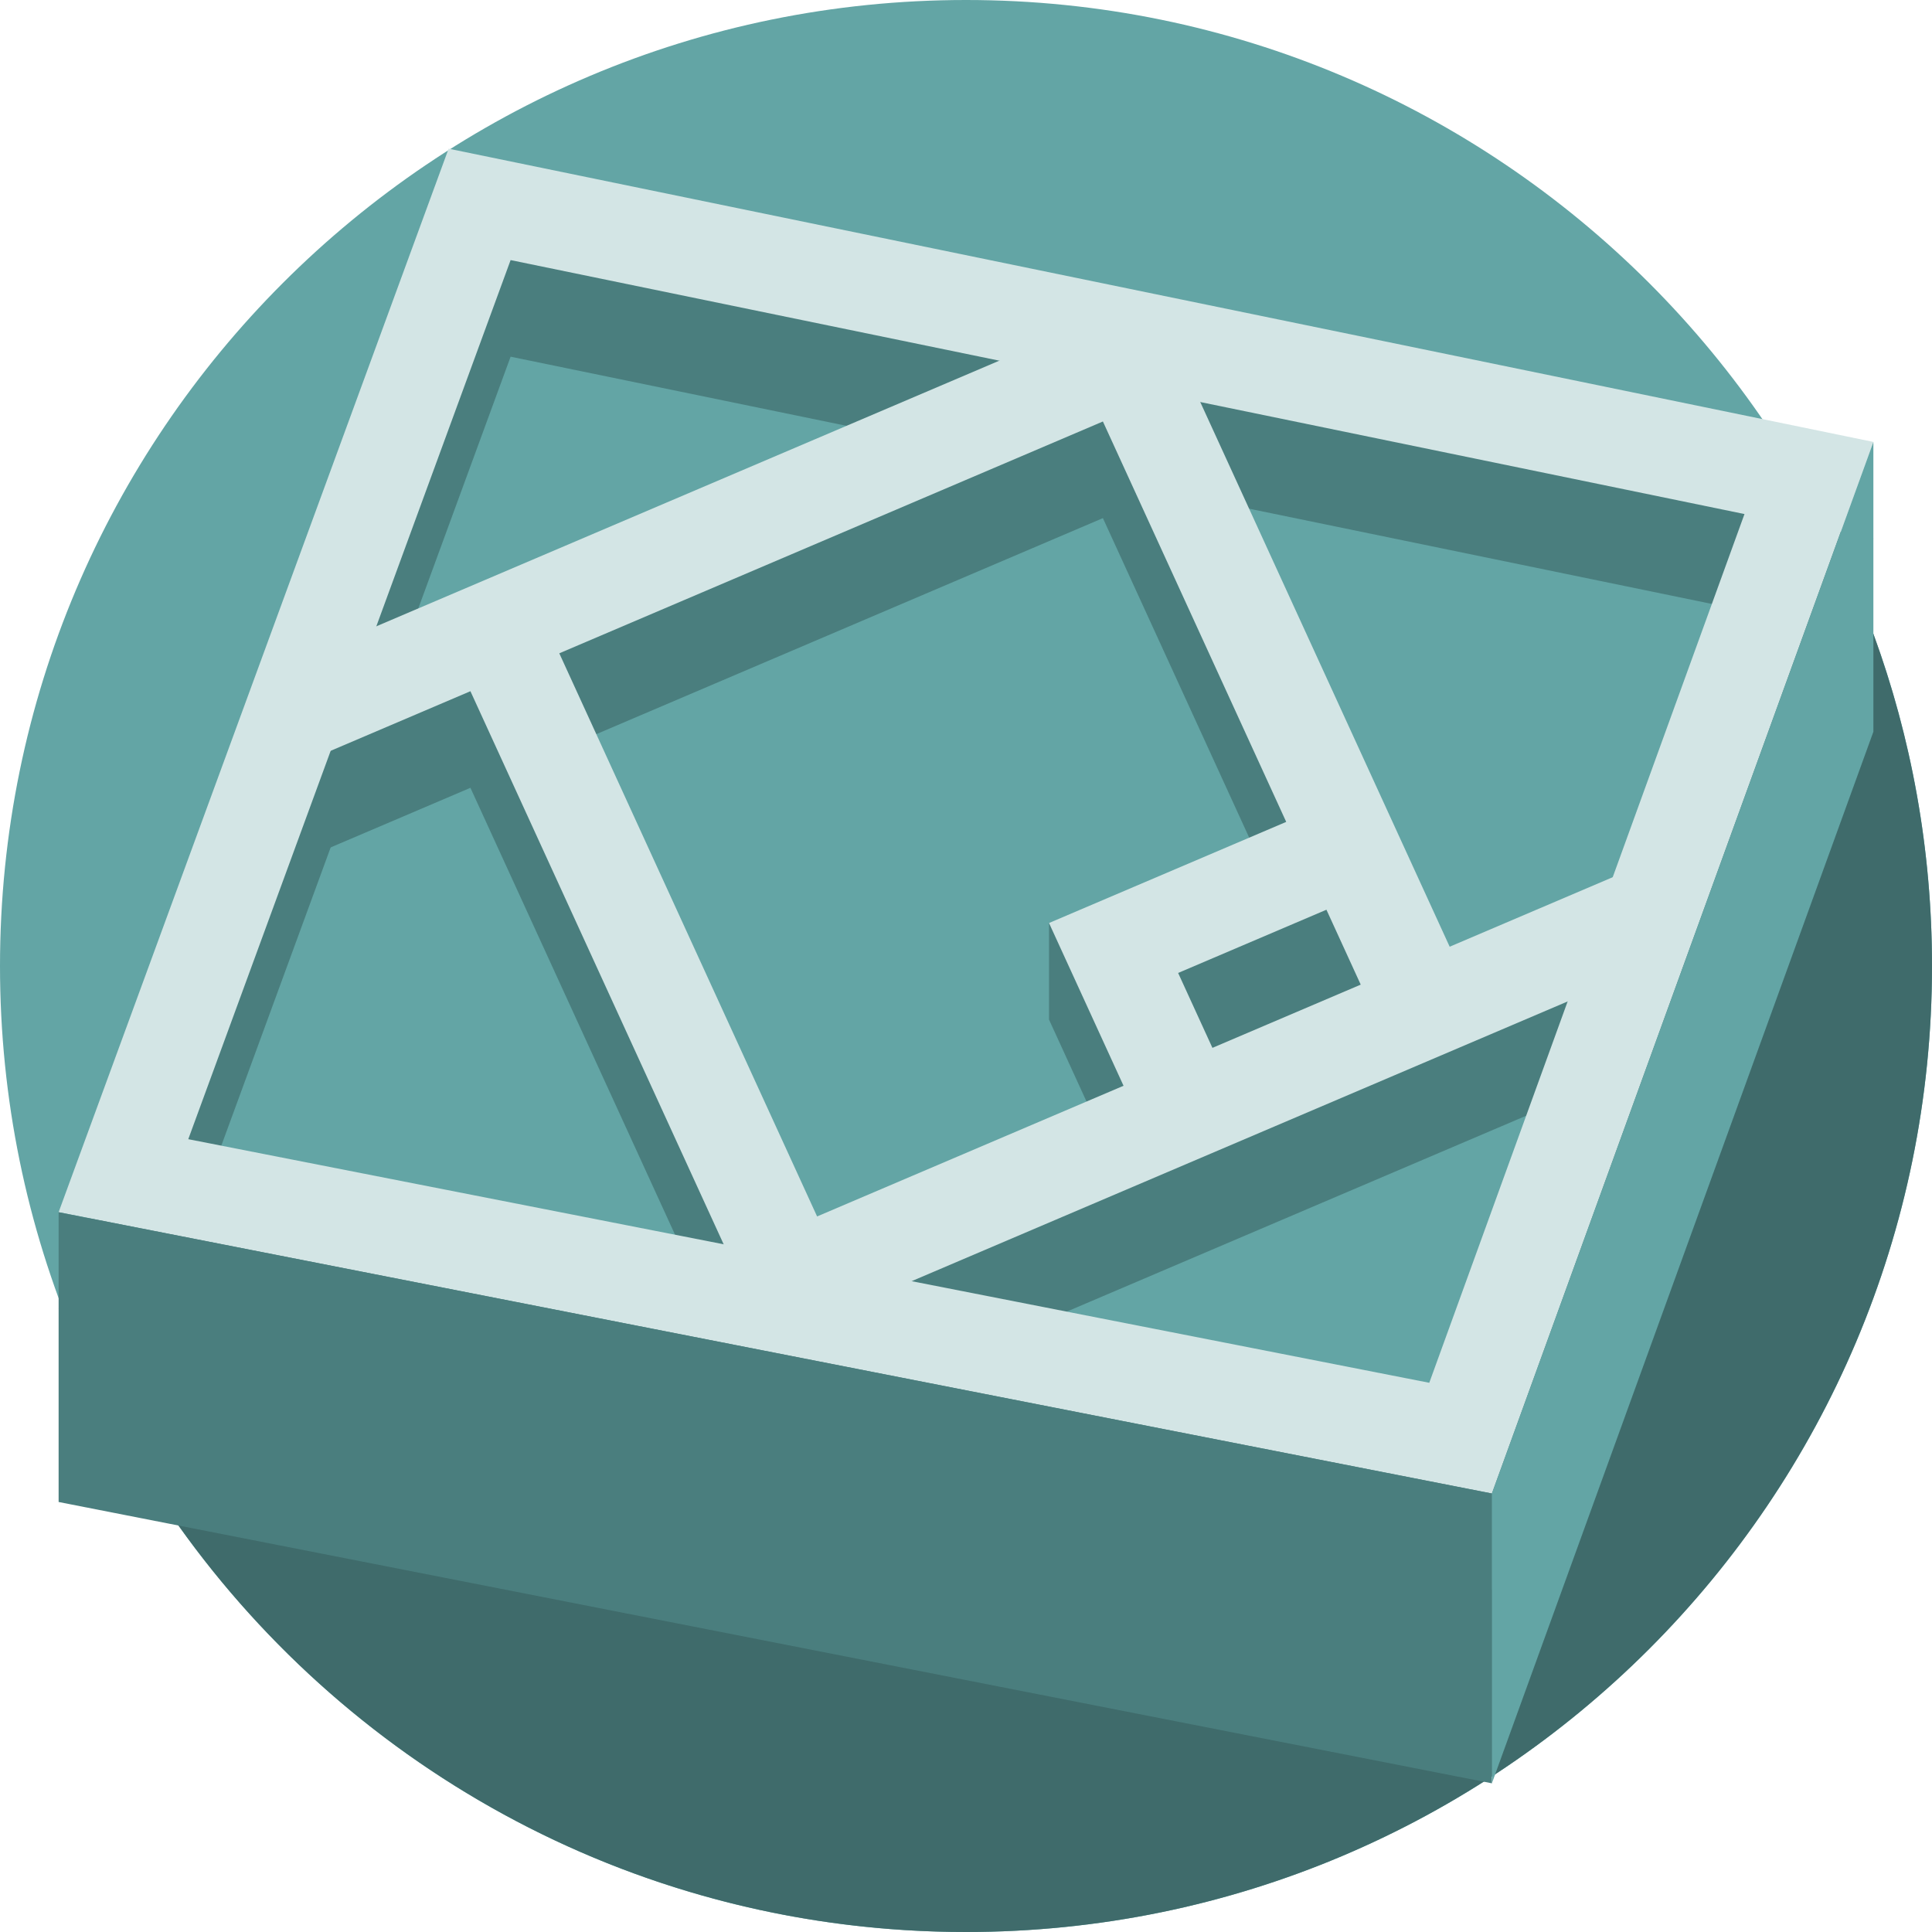
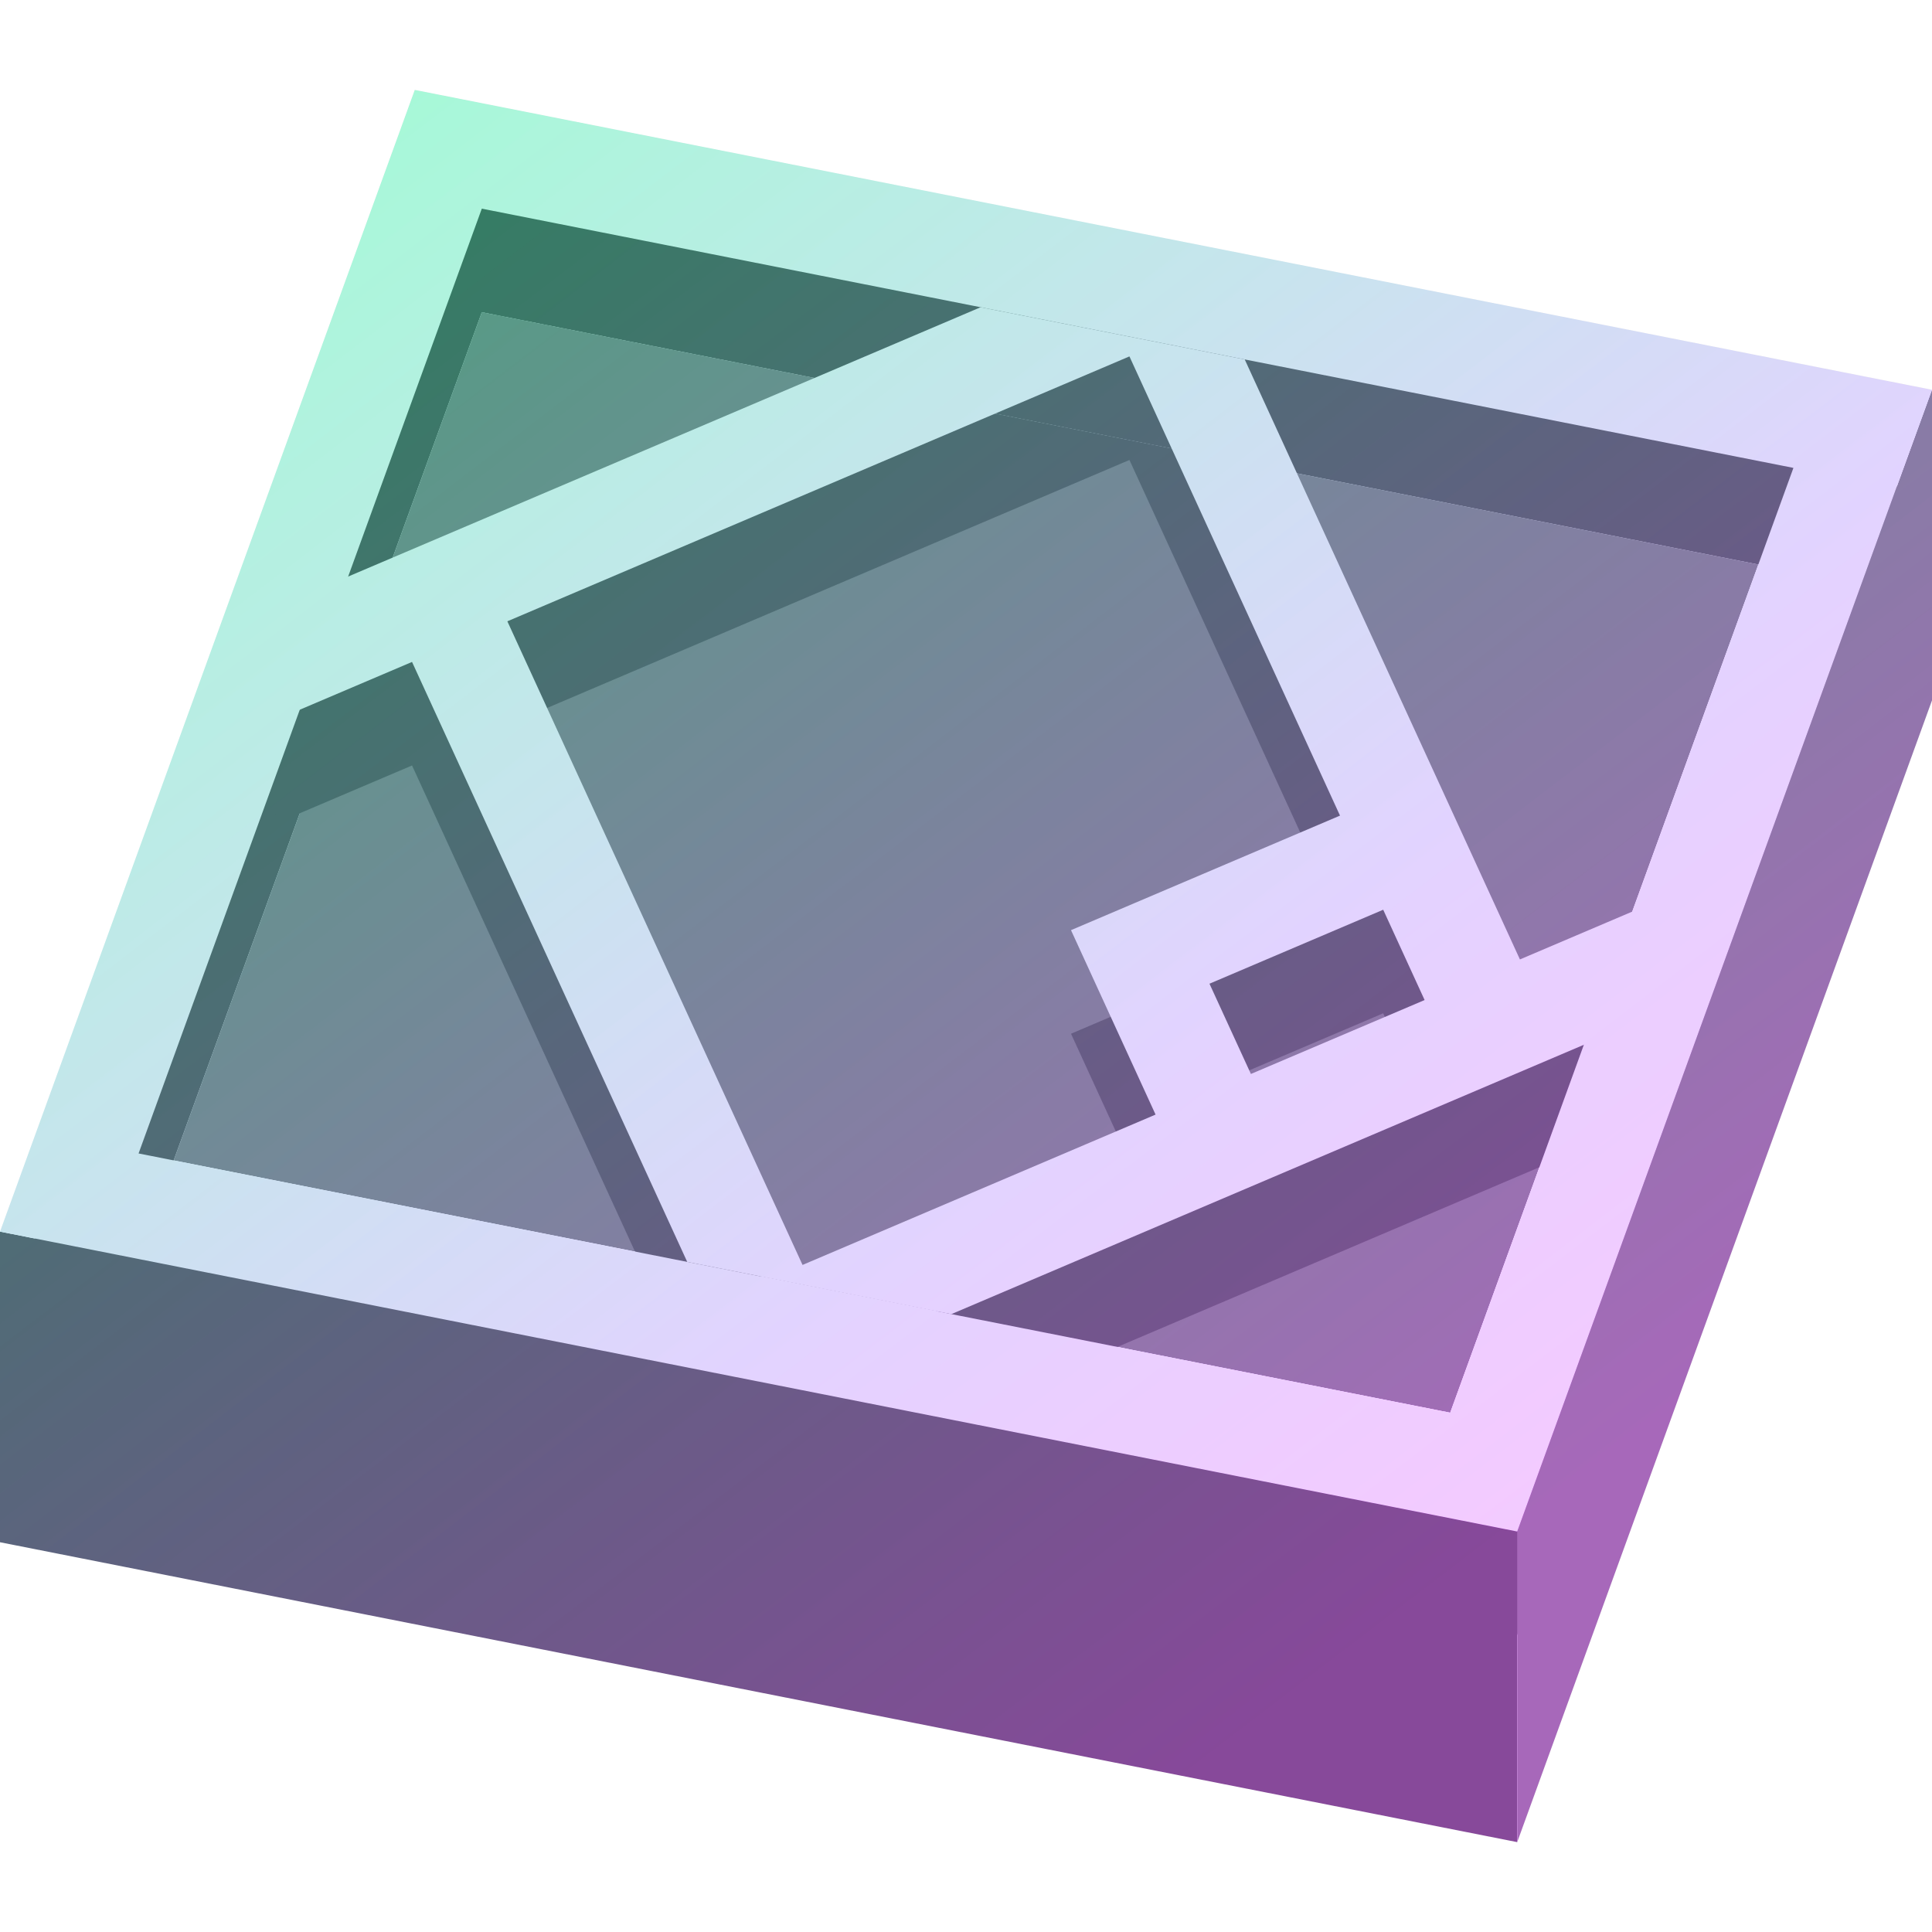
- <svg xmlns="http://www.w3.org/2000/svg" width="100mm" height="100mm" viewBox="0 0 100 100" version="1.1" id="svg8">
-   <defs id="defs2" />
-   <g id="layer1">
-     <path style="opacity:1;fill:#63a5a5;fill-opacity:1;fill-rule:nonzero;stroke:none;stroke-width:5;stroke-linecap:square;stroke-miterlimit:4;stroke-dasharray:none;stroke-opacity:1;paint-order:stroke fill markers" d="M 100,50 A 50,50 0 0 1 50,100 50,50 0 0 1 0,50 50,50 0 0 1 50,2.7e-6 50,50 0 0 1 100,50 Z" id="path838-8" />
-     <path style="opacity:1;fill:#3f6b6b;fill-opacity:1;fill-rule:nonzero;stroke:none;stroke-width:5;stroke-linecap:square;stroke-miterlimit:4;stroke-dasharray:none;stroke-opacity:1;paint-order:stroke fill markers" d="M 100,50 C 100,77.614 77.614,100 50,100 33.18,100 18.299,91.694 9.236,78.96 L 96.966,32.808 C 98.929,38.169 100,43.959 100,50 Z" id="path838" />
-     <path style="fill:#63a5a5;fill-opacity:1;stroke:none;stroke-width:0.265px;stroke-linecap:butt;stroke-linejoin:miter;stroke-opacity:1" d="M 26.429,18.462 9.745,63.964 73.979,76.573 90.294,31.607 Z" id="path949" />
-     <path style="color:#000000;font-style:normal;font-variant:normal;font-weight:normal;font-stretch:normal;font-size:medium;line-height:normal;font-family:sans-serif;font-variant-ligatures:normal;font-variant-position:normal;font-variant-caps:normal;font-variant-numeric:normal;font-variant-alternates:normal;font-feature-settings:normal;text-indent:0;text-align:start;text-decoration:none;text-decoration-line:none;text-decoration-style:solid;text-decoration-color:#000000;letter-spacing:normal;word-spacing:normal;text-transform:none;writing-mode:lr-tb;direction:ltr;text-orientation:mixed;dominant-baseline:auto;baseline-shift:baseline;text-anchor:start;white-space:normal;shape-padding:0;clip-rule:nonzero;display:inline;overflow:visible;visibility:visible;opacity:1;isolation:auto;mix-blend-mode:normal;color-interpolation:sRGB;color-interpolation-filters:linearRGB;solid-color:#000000;solid-opacity:1;vector-effect:none;fill:#4a7e7e;fill-opacity:1;fill-rule:nonzero;stroke:none;stroke-width:5;stroke-linecap:butt;stroke-linejoin:miter;stroke-miterlimit:4;stroke-dasharray:none;stroke-dashoffset:0;stroke-opacity:1;color-rendering:auto;image-rendering:auto;shape-rendering:auto;text-rendering:auto;enable-background:accumulate" d="m 59.606,20.308 -45.445,19.377 1.961,4.6 8.227,-3.508 15.428,33.695 46.658,-19.895 -1.961,-4.6 -9.439,4.025 z m -2.52,6.51 9.488,20.723 -12.277,0.234 0,5 3.857,8.424 -15.861,6.764 -13.344,-29.146 z m 11.57,25.27 1.775,3.877 -7.676,3.273 -1.775,-3.877 z" id="path962" />
-     <path style="color:#000000;font-style:normal;font-variant:normal;font-weight:normal;font-stretch:normal;font-size:medium;line-height:normal;font-family:sans-serif;font-variant-ligatures:normal;font-variant-position:normal;font-variant-caps:normal;font-variant-numeric:normal;font-variant-alternates:normal;font-feature-settings:normal;text-indent:0;text-align:start;text-decoration:none;text-decoration-line:none;text-decoration-style:solid;text-decoration-color:#000000;letter-spacing:normal;word-spacing:normal;text-transform:none;writing-mode:lr-tb;direction:ltr;text-orientation:mixed;dominant-baseline:auto;baseline-shift:baseline;text-anchor:start;white-space:normal;shape-padding:0;clip-rule:nonzero;display:inline;overflow:visible;visibility:visible;opacity:1;isolation:auto;mix-blend-mode:normal;color-interpolation:sRGB;color-interpolation-filters:linearRGB;solid-color:#000000;solid-opacity:1;vector-effect:none;fill:#4a7e7e;fill-opacity:1;fill-rule:nonzero;stroke:none;stroke-width:5;stroke-linecap:butt;stroke-linejoin:miter;stroke-miterlimit:4;stroke-dasharray:none;stroke-dashoffset:0;stroke-opacity:1;color-rendering:auto;image-rendering:auto;shape-rendering:auto;text-rendering:auto;enable-background:accumulate" d="M 23.22,12.696 22.478,14.72 3.034,67.743 77.22,82.304 96.966,27.874 Z M 26.429,18.462 90.294,31.607 73.979,76.573 9.745,63.964 Z" id="path44" />
-     <path style="color:#000000;font-style:normal;font-variant:normal;font-weight:normal;font-stretch:normal;font-size:medium;line-height:normal;font-family:sans-serif;font-variant-ligatures:normal;font-variant-position:normal;font-variant-caps:normal;font-variant-numeric:normal;font-variant-alternates:normal;font-feature-settings:normal;text-indent:0;text-align:start;text-decoration:none;text-decoration-line:none;text-decoration-style:solid;text-decoration-color:#000000;letter-spacing:normal;word-spacing:normal;text-transform:none;writing-mode:lr-tb;direction:ltr;text-orientation:mixed;dominant-baseline:auto;baseline-shift:baseline;text-anchor:start;white-space:normal;shape-padding:0;clip-rule:nonzero;display:inline;overflow:visible;visibility:visible;opacity:1;isolation:auto;mix-blend-mode:normal;color-interpolation:sRGB;color-interpolation-filters:linearRGB;solid-color:#000000;solid-opacity:1;vector-effect:none;fill:#d3e5e5;fill-opacity:1;fill-rule:nonzero;stroke:none;stroke-width:5;stroke-linecap:butt;stroke-linejoin:miter;stroke-miterlimit:4;stroke-dasharray:none;stroke-dashoffset:0;stroke-opacity:1;color-rendering:auto;image-rendering:auto;shape-rendering:auto;text-rendering:auto;enable-background:accumulate" d="m 59.606,15.308 -45.445,19.377 1.961,4.6 8.227,-3.508 15.428,33.695 46.658,-19.895 -1.961,-4.6 -9.439,4.025 z m -2.52,6.508 9.488,20.725 -12.277,5.234 3.857,8.424 -15.861,6.764 -13.344,-29.148 z m 11.57,25.271 1.775,3.877 -7.676,3.273 -1.775,-3.877 z" id="path962-4" />
-     <path style="color:#000000;font-style:normal;font-variant:normal;font-weight:normal;font-stretch:normal;font-size:medium;line-height:normal;font-family:sans-serif;font-variant-ligatures:normal;font-variant-position:normal;font-variant-caps:normal;font-variant-numeric:normal;font-variant-alternates:normal;font-feature-settings:normal;text-indent:0;text-align:start;text-decoration:none;text-decoration-line:none;text-decoration-style:solid;text-decoration-color:#000000;letter-spacing:normal;word-spacing:normal;text-transform:none;writing-mode:lr-tb;direction:ltr;text-orientation:mixed;dominant-baseline:auto;baseline-shift:baseline;text-anchor:start;white-space:normal;shape-padding:0;clip-rule:nonzero;display:inline;overflow:visible;visibility:visible;opacity:1;isolation:auto;mix-blend-mode:normal;color-interpolation:sRGB;color-interpolation-filters:linearRGB;solid-color:#000000;solid-opacity:1;vector-effect:none;fill:#d3e5e5;fill-opacity:1;fill-rule:nonzero;stroke:none;stroke-width:5;stroke-linecap:butt;stroke-linejoin:miter;stroke-miterlimit:4;stroke-dasharray:none;stroke-dashoffset:0;stroke-opacity:1;color-rendering:auto;image-rendering:auto;shape-rendering:auto;text-rendering:auto;enable-background:accumulate" d="M 23.22,7.696 22.478,9.72 3.034,62.743 77.22,77.304 96.966,22.874 Z M 26.429,13.462 90.294,26.607 73.979,71.573 9.745,58.964 Z" id="path44-4" />
-     <path style="opacity:1;fill:#4a7e7e;fill-opacity:1;fill-rule:nonzero;stroke:none;stroke-width:5;stroke-linecap:square;stroke-miterlimit:4;stroke-dasharray:none;stroke-opacity:1;paint-order:stroke fill markers" d="M 3.034,62.743 77.22,77.304 V 92.304 L 3.034,77.743 Z" id="rect941" />
-     <path style="opacity:1;fill:#63a5a5;fill-opacity:1;fill-rule:nonzero;stroke:none;stroke-width:5;stroke-linecap:square;stroke-miterlimit:4;stroke-dasharray:none;stroke-opacity:1;paint-order:stroke fill markers" d="m 77.22,77.304 19.746,-54.429 v 15 l -19.746,54.429 z" id="rect944" />
-     <path style="opacity:1;fill:#63a5a5;fill-opacity:1;fill-rule:nonzero;stroke:none;stroke-width:5;stroke-linecap:square;stroke-miterlimit:4;stroke-dasharray:none;stroke-opacity:1;paint-order:stroke fill markers" d="m 54.298,47.775 v 0 l -2e-6,5 v 0 z" id="rect856" />
+ <svg xmlns="http://www.w3.org/2000/svg" xmlns:xlink="http://www.w3.org/1999/xlink" width="100mm" height="100mm" viewBox="0 0 100 100" version="1.1" id="svg8" enable-background="new">
+   <defs id="defs2">
+     <linearGradient id="linearGradient1360">
+       <stop style="stop-color:#aeffdf;stop-opacity:1" offset="0" id="stop1356" />
+       <stop style="stop-color:#ecaeff;stop-opacity:1" offset="1" id="stop1358" />
+     </linearGradient>
+     <filter style="color-interpolation-filters:sRGB" id="filter1333">
+       <feBlend mode="color" in2="BackgroundImage" id="feBlend1335" />
+     </filter>
+     <linearGradient xlink:href="#linearGradient1360" id="linearGradient1366" x1="21.467" y1="4.652" x2="78.531" y2="79.27" gradientUnits="userSpaceOnUse" />
+   </defs>
+   <g id="layer1" style="display:inline">
+     <path style="opacity:1;fill:#63a5a5;fill-opacity:1;fill-rule:nonzero;stroke:none;stroke-width:5;stroke-linecap:square;stroke-miterlimit:4;stroke-dasharray:none;stroke-opacity:1;paint-order:stroke fill markers" d="m 200,2.7000001e-6 h 100 V 100 h -100 z" id="rect825" />
+     <path style="opacity:1;fill:#90bfbf;fill-opacity:1;fill-rule:nonzero;stroke:none;stroke-width:5;stroke-linecap:square;stroke-miterlimit:4;stroke-dasharray:none;stroke-opacity:1;paint-order:stroke fill markers" d="m 220,2.0652558e-6 h 80 L 280,100 h -80 z" id="rect825-3" />
+     <path style="fill:none;stroke:#d3e5e5;stroke-width:5;stroke-linecap:butt;stroke-linejoin:miter;stroke-miterlimit:4;stroke-dasharray:none;stroke-opacity:1" d="m 250,2.7000001e-6 -50,50 50,50 50,-50 z" id="path849" />
+     <g id="g853-1" transform="translate(20.19601)" />
+     <path style="display:inline;fill:none;stroke:#d3e5e5;stroke-width:5;stroke-linecap:butt;stroke-linejoin:miter;stroke-miterlimit:4;stroke-dasharray:none;stroke-opacity:1" d="m 225,25 h 50 l -10,50 m 10,0 h -50 l 10,-50 m 15,50 2.5,-12.5 h 15" id="path849-0" />
+     <g id="g2232" transform="translate(4.6076236e-6,-4.651936)">
+       <path id="path1600" d="M 24.938,20.812 8.989,64.715 75.062,77.773 91.011,33.871 Z" style="fill:#848484;fill-opacity:1;stroke:none;stroke-width:0.265;stroke-linecap:butt;stroke-linejoin:miter;stroke-miterlimit:4;stroke-dasharray:none;stroke-opacity:1" />
+       <path id="path849-8-6" d="M 21.467,14.664 20.684,16.822 2.3581626e-6,73.76 78.531,89.282 100,30.185 Z m 3.471,6.149 39.489,7.804 28.401,5.613 L 75.062,83.133 7.172,69.715 Z" style="color:#000000;font-style:normal;font-variant:normal;font-weight:normal;font-stretch:normal;font-size:medium;line-height:normal;font-family:sans-serif;font-variant-ligatures:normal;font-variant-position:normal;font-variant-caps:normal;font-variant-numeric:normal;font-variant-alternates:normal;font-feature-settings:normal;text-indent:0;text-align:start;text-decoration:none;text-decoration-line:none;text-decoration-style:solid;text-decoration-color:#000000;letter-spacing:normal;word-spacing:normal;text-transform:none;writing-mode:lr-tb;direction:ltr;text-orientation:mixed;dominant-baseline:auto;baseline-shift:baseline;text-anchor:start;white-space:normal;shape-padding:0;clip-rule:nonzero;display:inline;overflow:visible;visibility:visible;opacity:1;isolation:auto;mix-blend-mode:normal;color-interpolation:sRGB;color-interpolation-filters:linearRGB;solid-color:#000000;solid-opacity:1;vector-effect:none;fill:#636565;fill-opacity:1;fill-rule:nonzero;stroke:none;stroke-width:5;stroke-linecap:butt;stroke-linejoin:miter;stroke-miterlimit:4;stroke-dasharray:none;stroke-dashoffset:0;stroke-opacity:1;color-rendering:auto;image-rendering:auto;shape-rendering:auto;text-rendering:auto;enable-background:accumulate" />
+       <path id="path849-0-1-8" d="m 50.756,25.915 -38.413,16.356 2.1,4.932 6.884,-2.931 14.244,31.055 13.671,2.702 38.413,-16.358 -2.1,-4.93 -6.884,2.931 -14.244,-31.056 z m 7.704,2.545 10.899,23.768 -13.924,5.929 4.378,9.547 -18.272,7.782 -15.279,-33.314 z m 13.135,28.64 2.144,4.675 -8.992,3.827 -2.144,-4.673 z" style="color:#000000;font-style:normal;font-variant:normal;font-weight:normal;font-stretch:normal;font-size:medium;line-height:normal;font-family:sans-serif;font-variant-ligatures:normal;font-variant-position:normal;font-variant-caps:normal;font-variant-numeric:normal;font-variant-alternates:normal;font-feature-settings:normal;text-indent:0;text-align:start;text-decoration:none;text-decoration-line:none;text-decoration-style:solid;text-decoration-color:#000000;letter-spacing:normal;word-spacing:normal;text-transform:none;writing-mode:lr-tb;direction:ltr;text-orientation:mixed;dominant-baseline:auto;baseline-shift:baseline;text-anchor:start;white-space:normal;shape-padding:0;clip-rule:nonzero;display:inline;overflow:visible;visibility:visible;opacity:1;isolation:auto;mix-blend-mode:normal;color-interpolation:sRGB;color-interpolation-filters:linearRGB;solid-color:#000000;solid-opacity:1;vector-effect:none;fill:#636565;fill-opacity:1;fill-rule:nonzero;stroke:none;stroke-width:5;stroke-linecap:butt;stroke-linejoin:miter;stroke-miterlimit:4;stroke-dasharray:none;stroke-dashoffset:0;stroke-opacity:1;color-rendering:auto;image-rendering:auto;shape-rendering:auto;text-rendering:auto;enable-background:accumulate" />
+       <path id="rect978" d="M 0,68.4 78.531,83.922 V 100 L 0,84.478 Z" style="opacity:1;fill:#636565;fill-opacity:1;fill-rule:nonzero;stroke:none;stroke-width:5;stroke-linecap:butt;stroke-linejoin:miter;stroke-miterlimit:4;stroke-dasharray:none;stroke-opacity:1;paint-order:stroke fill markers" />
+       <path id="rect978-6" d="M 78.531,83.922 100,24.825 V 40.904 L 78.531,100 Z" style="opacity:1;fill:#848484;fill-opacity:1;fill-rule:nonzero;stroke:none;stroke-width:5;stroke-linecap:butt;stroke-linejoin:miter;stroke-miterlimit:4;stroke-dasharray:none;stroke-opacity:1;paint-order:stroke fill markers" />
+       <g style="stroke-width:0.933" transform="matrix(1.071892,0,0,1.071892,-3.594607,1.057367)" id="g1571">
+         <path style="color:#000000;font-style:normal;font-variant:normal;font-weight:normal;font-stretch:normal;font-size:medium;line-height:normal;font-family:sans-serif;font-variant-ligatures:normal;font-variant-position:normal;font-variant-caps:normal;font-variant-numeric:normal;font-variant-alternates:normal;font-feature-settings:normal;text-indent:0;text-align:start;text-decoration:none;text-decoration-line:none;text-decoration-style:solid;text-decoration-color:#000000;letter-spacing:normal;word-spacing:normal;text-transform:none;writing-mode:lr-tb;direction:ltr;text-orientation:mixed;dominant-baseline:auto;baseline-shift:baseline;text-anchor:start;white-space:normal;shape-padding:0;clip-rule:nonzero;display:inline;overflow:visible;visibility:visible;opacity:1;isolation:auto;mix-blend-mode:normal;color-interpolation:sRGB;color-interpolation-filters:linearRGB;solid-color:#000000;solid-opacity:1;vector-effect:none;fill:#dcdcdc;fill-opacity:1;fill-rule:nonzero;stroke:none;stroke-width:4.665;stroke-linecap:butt;stroke-linejoin:miter;stroke-miterlimit:4;stroke-dasharray:none;stroke-dashoffset:0;stroke-opacity:1;color-rendering:auto;image-rendering:auto;shape-rendering:auto;text-rendering:auto;enable-background:accumulate" d="M 23.381,7.693 22.65,9.707 3.354,62.826 76.617,77.307 96.646,22.174 Z m 3.238,5.736 36.84,7.281 26.496,5.237 -16.574,45.623 -63.336,-12.518 z" id="path849-8" />
+         <path style="color:#000000;font-style:normal;font-variant:normal;font-weight:normal;font-stretch:normal;font-size:medium;line-height:normal;font-family:sans-serif;font-variant-ligatures:normal;font-variant-position:normal;font-variant-caps:normal;font-variant-numeric:normal;font-variant-alternates:normal;font-feature-settings:normal;text-indent:0;text-align:start;text-decoration:none;text-decoration-line:none;text-decoration-style:solid;text-decoration-color:#000000;letter-spacing:normal;word-spacing:normal;text-transform:none;writing-mode:lr-tb;direction:ltr;text-orientation:mixed;dominant-baseline:auto;baseline-shift:baseline;text-anchor:start;white-space:normal;shape-padding:0;clip-rule:nonzero;display:inline;overflow:visible;visibility:visible;opacity:1;isolation:auto;mix-blend-mode:normal;color-interpolation:sRGB;color-interpolation-filters:linearRGB;solid-color:#000000;solid-opacity:1;vector-effect:none;fill:#dcdcdc;fill-opacity:1;fill-rule:nonzero;stroke:none;stroke-width:4.665;stroke-linecap:butt;stroke-linejoin:miter;stroke-miterlimit:4;stroke-dasharray:none;stroke-dashoffset:0;stroke-opacity:1;color-rendering:auto;image-rendering:auto;shape-rendering:auto;text-rendering:auto;enable-background:accumulate" d="m 50.705,18.19 -35.836,15.259 1.959,4.602 6.422,-2.734 13.289,28.972 12.754,2.521 35.836,-15.261 -1.959,-4.6 -6.422,2.734 -13.289,-28.973 z m 7.187,2.374 10.168,22.174 -12.99,5.531 4.084,8.906 -17.047,7.26 -14.254,-31.08 z m 12.254,26.719 2,4.361 -8.389,3.57 -2,-4.359 z" id="path849-0-1" />
+       </g>
+     </g>
+   </g>
+   <g id="layer2" style="display:inline;filter:url(#filter1333)">
+     <path style="opacity:1;fill:url(#linearGradient1366);fill-opacity:1;fill-rule:nonzero;stroke:none;stroke-width:5;stroke-linecap:butt;stroke-linejoin:miter;stroke-miterlimit:4;stroke-dasharray:none;stroke-opacity:1;paint-order:stroke fill markers" d="M 100,20.174 V 36.252 L 78.531,95.348 6.7076236e-6,79.826 V 63.748 L 21.467,4.652 Z" id="path1354" />
  </g>
</svg>
